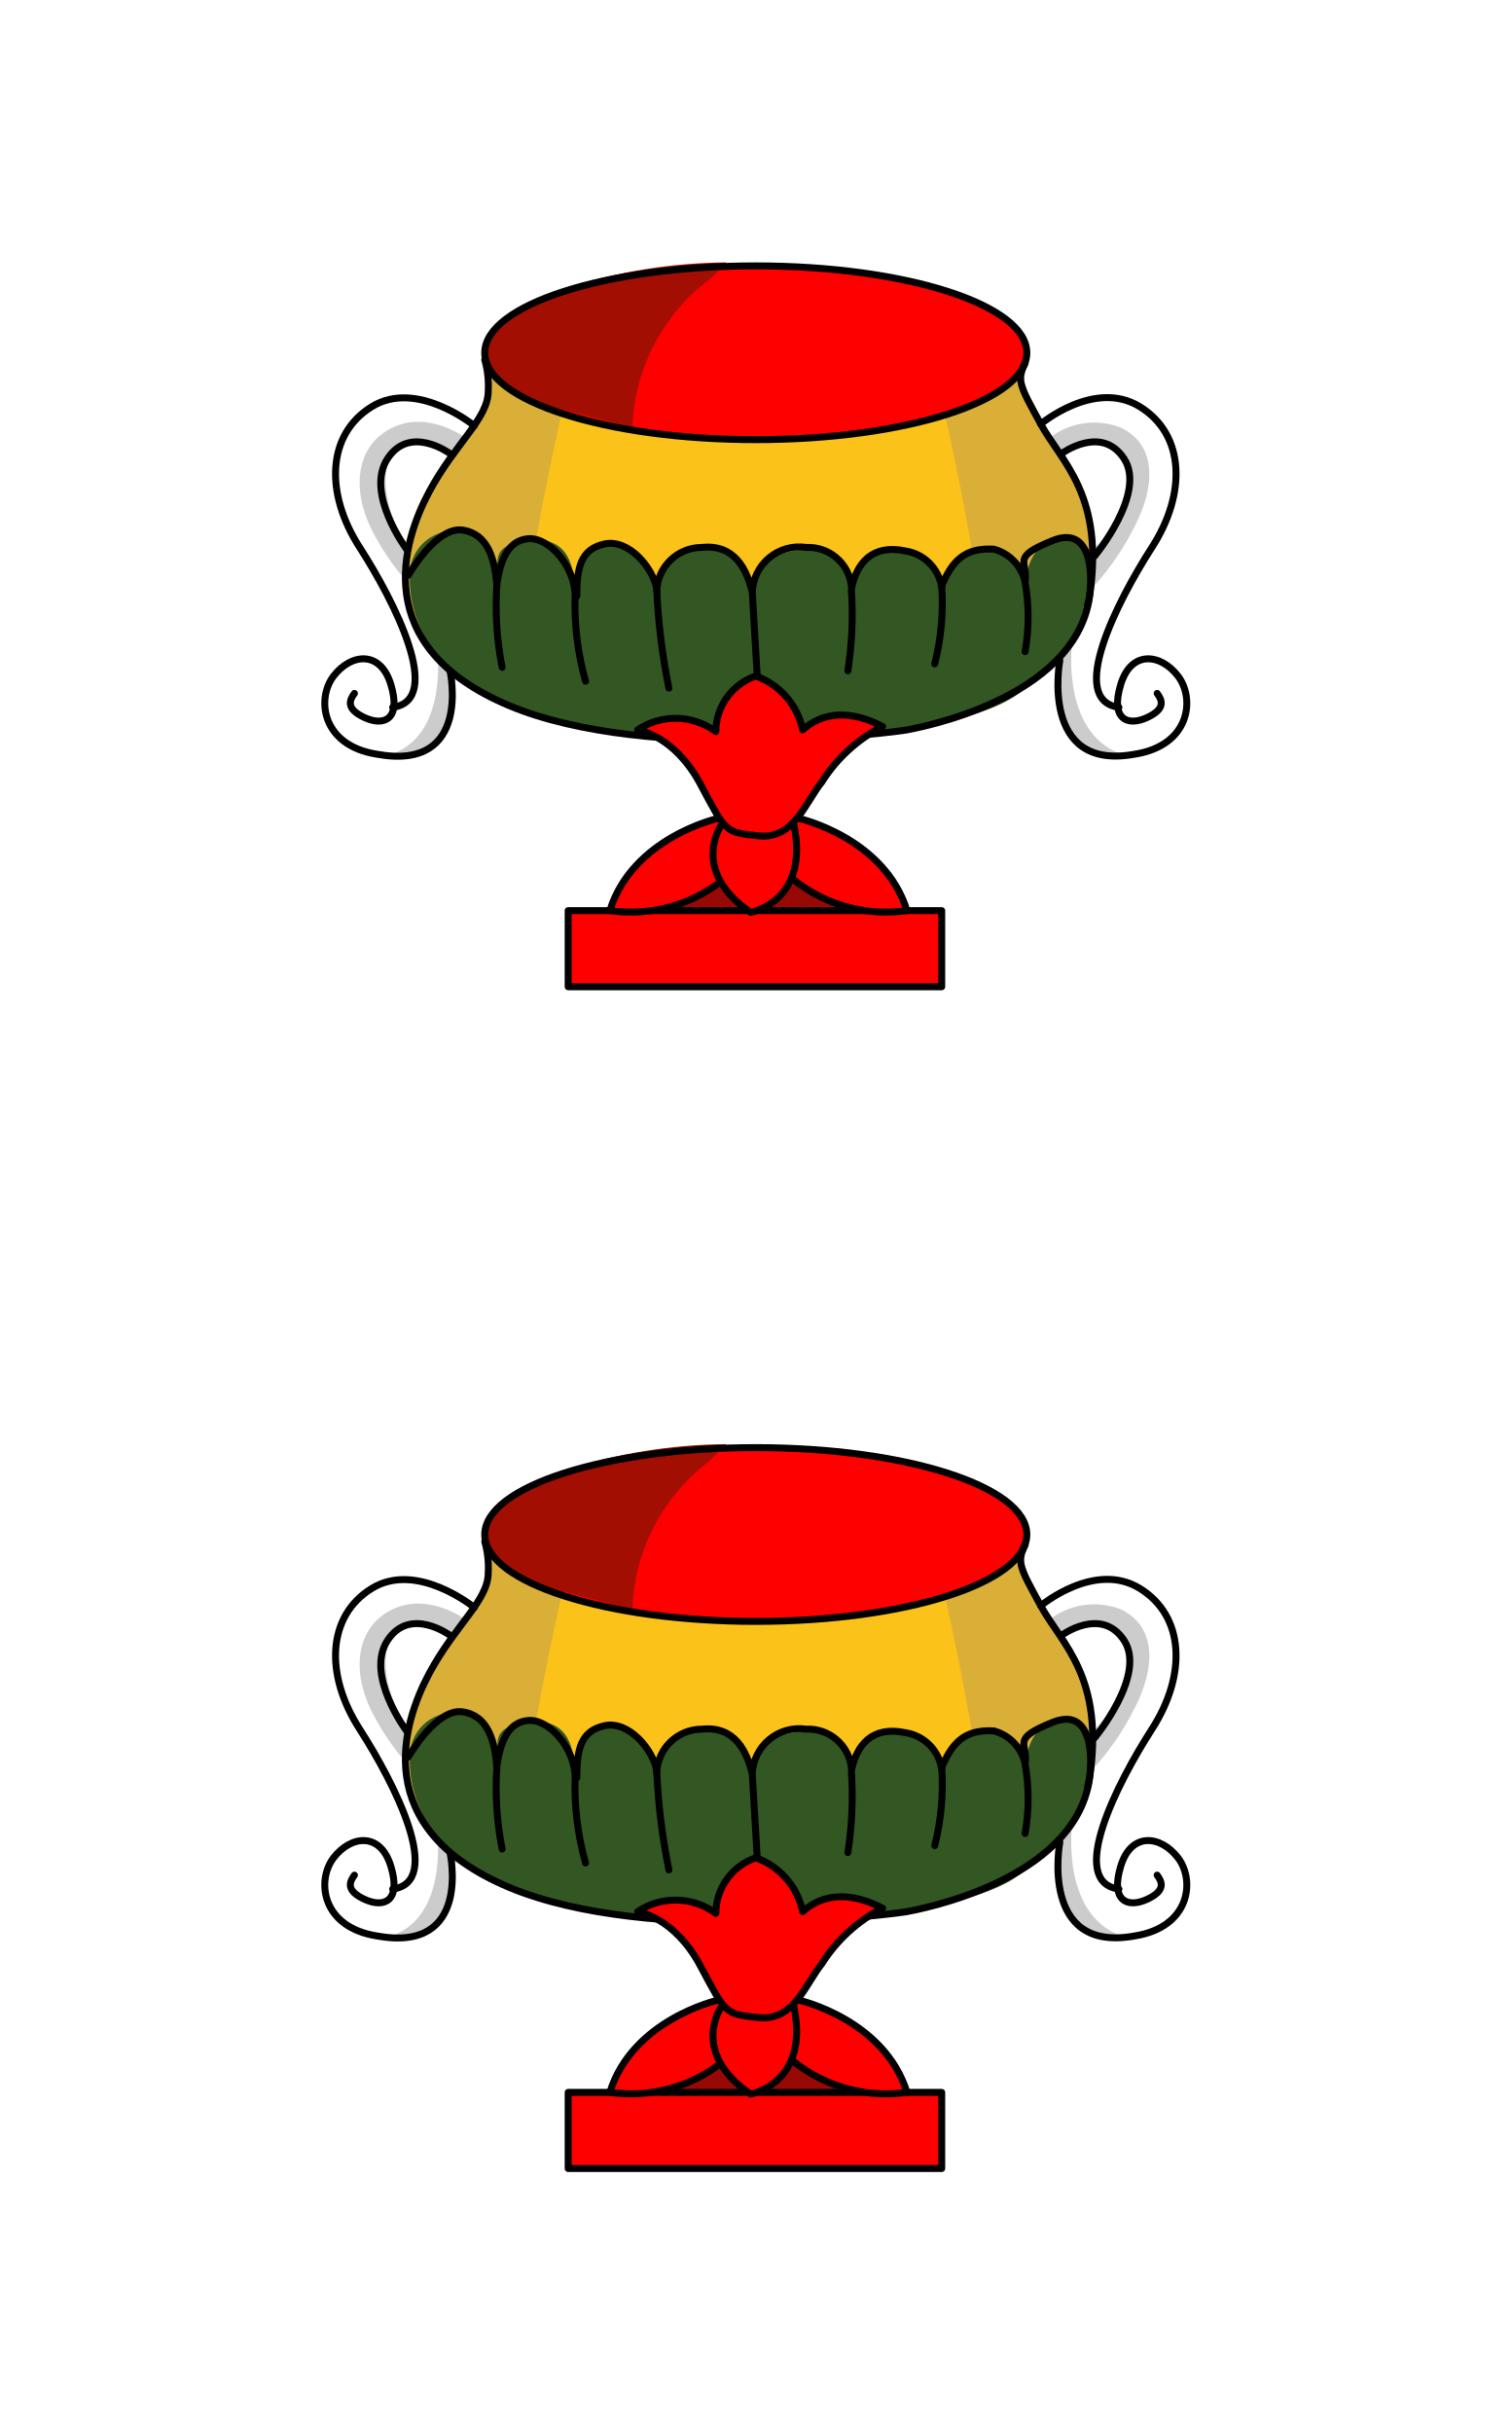
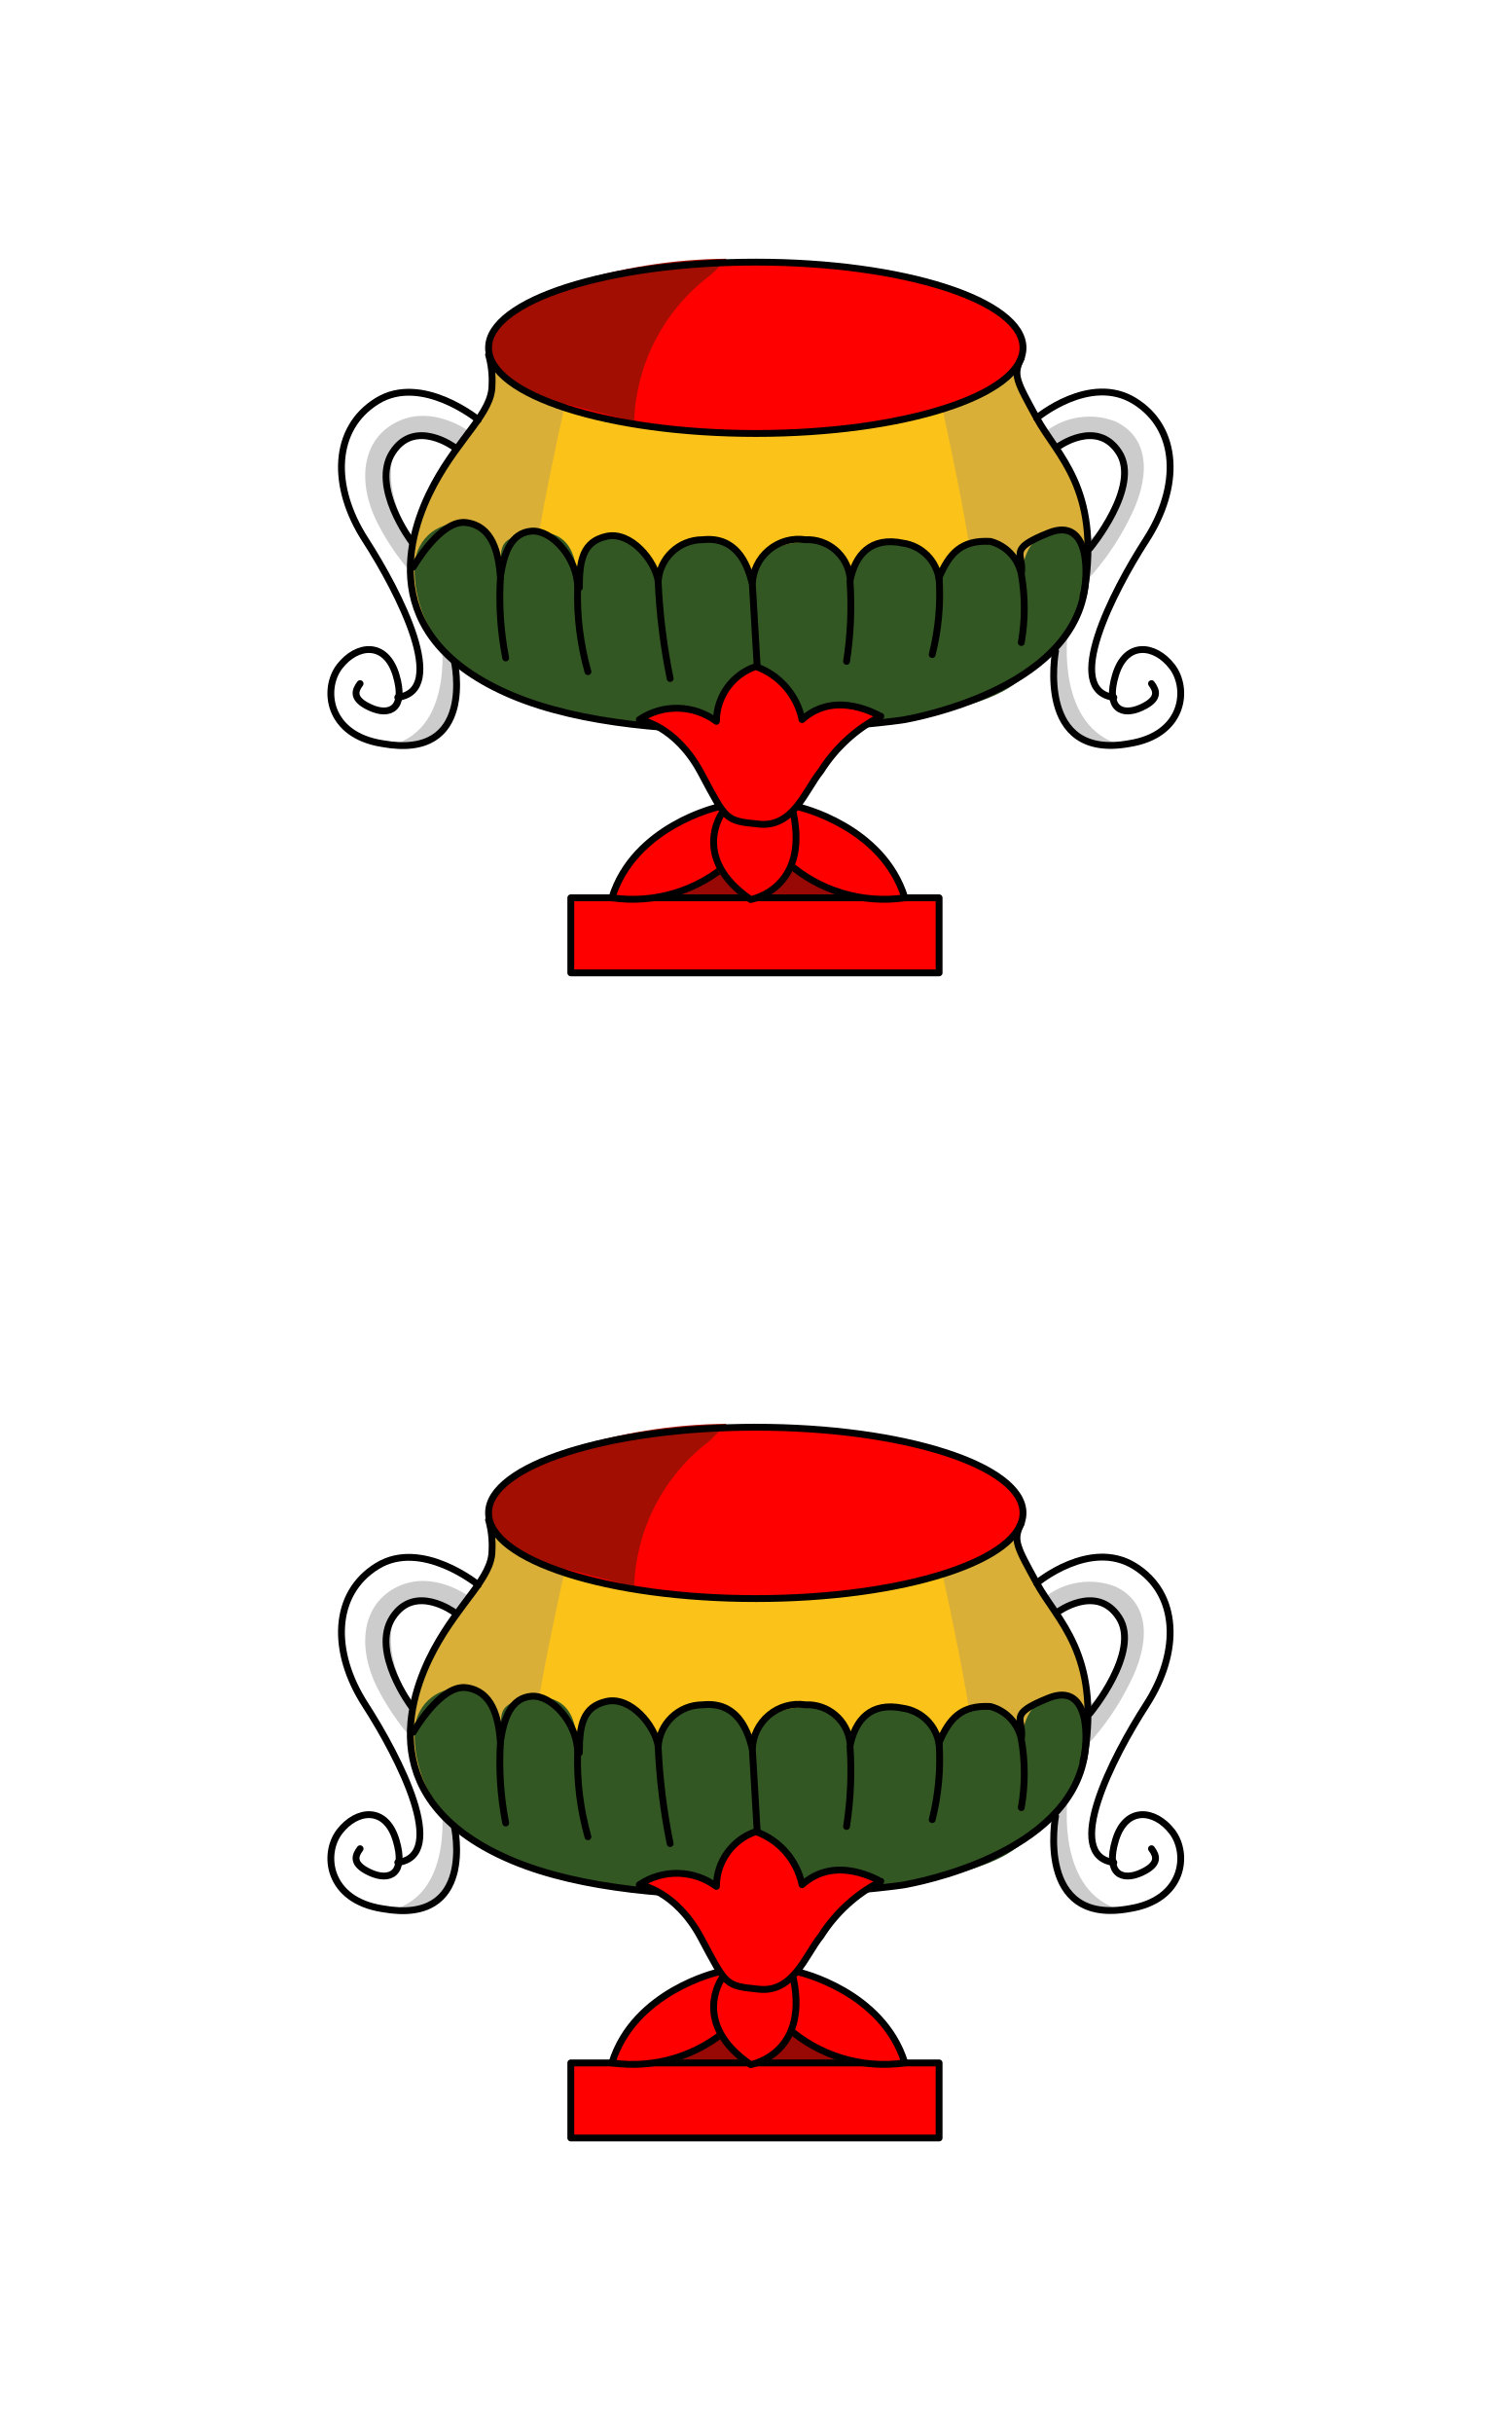
- <svg xmlns="http://www.w3.org/2000/svg" width="261px" height="420px" viewBox="0 0 261 420" version="1.1">
+ <svg xmlns="http://www.w3.org/2000/svg" width="261px" height="420px" viewBox="0 0 261 426" version="1.1">
  <g id="surface1">
    <path style=" stroke:none;fill-rule:nonzero;fill:rgb(100%,100%,100%);fill-opacity:1;" d="M 18 0 L 243 0 C 252.941 0 261 8.059 261 18 L 261 402 C 261 411.941 252.941 420 243 420 L 18 420 C 8.059 420 0 411.941 0 402 L 0 18 C 0 8.059 8.059 0 18 0 Z M 18 0 " />
    <path style=" stroke:none;fill-rule:nonzero;fill:rgb(80%,80%,80%);fill-opacity:1;" d="M 185.102 111 C 185.102 111 183 127.5 194.699 130.5 C 194.699 130.801 187.199 132.898 183.301 123.898 C 182.637 120.23 182.637 116.469 183.301 112.801 Z M 181.199 75.602 C 184.699 72.879 189.367 72.195 193.5 73.801 C 199.801 76.801 199.5 84 195.898 90.898 C 193.996 94.715 191.574 98.25 188.699 101.398 L 188.102 95.398 C 188.102 95.398 196.5 88.5 194.699 80.102 C 192.898 71.699 180 80.102 180 80.102 Z M 75.301 110.398 C 75.301 110.398 78.301 127.5 66.602 130.5 C 66.602 130.801 74.398 132.898 78.301 123.898 C 78.742 120.215 78.742 116.488 78.301 112.801 Z M 80.398 75.602 C 80.398 75.602 74.102 70.801 67.801 73.801 C 61.5 76.801 60.602 84.301 64.199 91.5 C 66.227 95.48 68.855 99.125 72 102.301 L 72 96.602 C 72 96.602 65.102 88.5 66.898 80.102 C 68.699 71.699 81.602 80.102 81.602 80.102 Z M 80.398 75.602 " />
    <path style=" stroke:none;fill-rule:nonzero;fill:rgb(59.608%,3.137%,1.961%);fill-opacity:1;" d="M 123.898 152.398 C 119.656 154.828 114.961 156.359 110.102 156.898 L 105.602 157.5 L 129.301 157.5 Z M 130.5 157.5 L 145.199 157.5 C 144.602 157.199 145.199 156.898 144.602 156.602 C 144 156.301 141.301 155.398 140.102 154.199 C 138.898 153 137.102 152.398 135.898 151.199 L 130.5 157.5 " />
    <path style=" stroke:none;fill-rule:nonzero;fill:rgb(100%,0%,0%);fill-opacity:1;" d="M 98.102 157.199 L 162.602 157.199 L 162.602 170.34 L 98.102 170.34 Z M 98.102 157.199 " />
    <path style=" stroke:none;fill-rule:nonzero;fill:rgb(98.431%,76.078%,9.804%);fill-opacity:1;" d="M 83.699 62.102 C 84.195 63.855 84.398 65.68 84.301 67.5 C 84.301 72.301 78.602 76.5 74.102 84.898 C 69.602 93.301 63.602 111.602 87.898 121.801 C 112.199 132 155.102 126.301 156.602 126 C 158.102 125.699 185.398 120.898 188.102 103.199 C 190.801 85.5 183.301 79.801 179.699 73.199 C 176.102 66.602 175.5 65.699 177 62.699 " />
    <path style=" stroke:none;fill-rule:nonzero;fill:rgb(85.098%,68.627%,21.961%);fill-opacity:1;" d="M 96.898 71.699 C 96.898 71.699 87.898 110.699 89.699 123 C 90 123.301 72 115.199 70.5 104.102 C 69.391 95.723 71.539 87.242 76.5 80.398 C 79.801 76.5 84.602 70.5 84.602 68.699 L 84.602 64.199 C 84.602 64.199 91.801 70.5 96.898 71.699 Z M 163.199 71.699 C 163.199 71.699 171.898 109.5 170.102 121.801 C 170.102 122.102 185.398 115.801 187.801 103.801 C 189.297 95.816 188.027 87.562 184.199 80.398 C 181.801 75.602 177.602 70.5 177.602 68.699 C 177.34 67.086 176.723 65.551 175.801 64.199 C 172.062 67.406 167.801 69.941 163.199 71.699 Z M 163.199 71.699 " />
    <path style=" stroke:none;fill-rule:nonzero;fill:rgb(100%,0%,0%);fill-opacity:1;" d="M 177.301 60.898 C 177.301 52.617 156.348 45.898 130.5 45.898 C 104.652 45.898 83.699 52.617 83.699 60.898 C 83.699 69.184 104.652 75.898 130.5 75.898 C 156.348 75.898 177.301 69.184 177.301 60.898 Z M 177.301 60.898 " />
    <path style=" stroke:none;fill-rule:nonzero;fill:rgb(63.922%,5.49%,1.176%);fill-opacity:1;" d="M 84.301 58.199 L 83.699 61.199 C 84.301 64.801 88.199 68.102 96 70.801 L 97.5 70.801 L 109.199 73.801 C 109.52 63.742 114.375 54.367 122.398 48.301 C 123.473 47.375 124.477 46.375 125.398 45.301 C 115.926 45.379 106.52 46.898 97.5 49.801 C 90 52.5 85.801 55.199 84.301 58.199 Z M 84.301 58.199 " />
    <path style="fill:none;stroke-width:0.4;stroke-linecap:butt;stroke-linejoin:miter;stroke:rgb(0%,0%,0%);stroke-opacity:1;stroke-miterlimit:10;" d="M 59.1 20.299 C 59.1 17.539 52.116 15.299 43.5 15.299 C 34.884 15.299 27.9 17.539 27.9 20.299 C 27.9 23.061 34.884 25.299 43.5 25.299 C 52.116 25.299 59.1 23.061 59.1 20.299 Z M 59.1 20.299 " transform="matrix(3,0,0,3,0,0)" />
    <path style=" stroke:none;fill-rule:nonzero;fill:rgb(19.608%,34.118%,13.725%);fill-opacity:1;" d="M 181.801 93.301 C 178.5 94.5 177.602 96.898 177 100.5 C 176.418 97.734 174.332 95.531 171.602 94.801 C 169.562 94.363 167.434 94.793 165.727 95.988 C 164.02 97.184 162.887 99.035 162.602 101.102 C 161.914 98.004 159.426 95.633 156.301 95.102 C 150.301 94.199 147.898 96.898 147 101.398 C 146.102 97.801 144.301 94.5 139.801 94.801 C 135.301 95.102 132.602 95.699 130.801 99.602 L 130.199 101.102 C 127.199 97.199 127.5 94.5 121.801 94.801 C 117.859 94.844 114.371 97.367 113.102 101.102 C 112.5 97.5 110.398 93.301 104.398 94.199 C 98.398 95.102 99.602 98.398 99.602 103.199 L 99.301 103.199 C 99.301 98.102 98.398 92.398 91.199 93.301 C 84 94.199 86.398 97.199 85.801 101.102 L 86.398 101.699 L 85.801 101.699 C 85.5 96.898 84.301 92.398 79.801 91.801 C 77.668 91.359 75.449 91.871 73.723 93.195 C 71.996 94.52 70.93 96.527 70.801 98.699 C 70.801 98.699 68.699 115.199 89.699 122.699 C 110.699 130.199 140.699 127.801 140.699 127.801 C 140.699 127.801 166.5 126.301 175.5 120 C 184.5 113.699 187.199 109.801 188.102 103.199 C 189 96.602 188.398 90.898 181.801 93.301 Z M 181.801 93.301 " />
    <path style="fill:none;stroke-width:0.4;stroke-linecap:round;stroke-linejoin:round;stroke:rgb(0%,0%,0%);stroke-opacity:1;stroke-miterlimit:4;" d="M 27.9 20.701 C 28.065 21.285 28.133 21.893 28.1 22.5 C 28.1 24.1 26.201 25.5 24.701 28.299 C 23.201 31.1 21.201 37.201 29.299 40.6 C 37.4 44 51.701 42.1 52.201 42 C 52.701 41.9 61.799 40.299 62.701 34.4 C 63.6 28.5 61.1 26.6 59.9 24.4 C 58.701 22.201 58.5 21.9 59 20.9 " transform="matrix(3,0,0,3,0,0)" />
    <path style="fill:none;stroke-width:0.4;stroke-linecap:round;stroke-linejoin:round;stroke:rgb(0%,0%,0%);stroke-opacity:1;stroke-miterlimit:4;" d="M 62.6 34.799 C 62.9 33.799 63.1 30.1 60.6 31.1 C 58.1 32.1 59.201 32.299 59 33.5 C 59.232 34.823 59.232 36.177 59 37.5 M 54.201 33.701 C 54.799 32.299 55.5 31.5 57.201 31.6 C 58.111 31.844 58.806 32.578 59 33.5 M 54.201 33.799 C 54.036 32.715 53.185 31.863 52.1 31.701 C 50.201 31.299 49.299 32.4 49 33.9 C 49.108 35.469 49.04 37.046 48.799 38.6 M 43.299 34.1 C 43.32 33.327 43.671 32.599 44.264 32.102 C 44.857 31.604 45.634 31.385 46.4 31.5 C 47.71 31.439 48.844 32.398 49 33.701 M 37.799 34 C 37.854 32.603 39.003 31.499 40.4 31.5 C 42.299 31.299 43 32.799 43.299 34.1 L 43.6 39.201 " transform="matrix(3,0,0,3,0,0)" />
    <path style="fill:none;stroke-width:0.4;stroke-linecap:round;stroke-linejoin:round;stroke:rgb(0%,0%,0%);stroke-opacity:1;stroke-miterlimit:4;" d="M 33.201 34.299 C 33.201 32.701 33.4 31.6 34.799 31.299 C 36.201 31 37.6 32.701 37.799 33.9 C 37.882 35.815 38.116 37.721 38.5 39.6 M 28.6 33.6 C 28.799 32.299 29.201 31.1 30.4 31 C 31.6 30.9 33.1 32.6 33.1 34.299 C 33.049 35.954 33.253 37.607 33.701 39.201 M 28.6 33.799 C 28.5 32.201 28.1 30.701 26.6 30.5 C 25.1 30.299 23.5 33.1 23.5 33.1 M 28.6 33.6 C 28.49 35.206 28.59 36.82 28.9 38.4 M 54.201 33.701 C 54.305 35.212 54.169 36.73 53.799 38.201 " transform="matrix(3,0,0,3,0,0)" />
    <path style="fill:none;stroke-width:0.4;stroke-linecap:round;stroke-linejoin:round;stroke:rgb(0%,0%,0%);stroke-opacity:1;stroke-miterlimit:4;" d="M 27.299 24.5 C 27.299 24.5 24 21.799 21.4 23.4 C 18.799 25 18.701 28.4 20.701 31.5 C 22.701 34.6 25.6 40.299 22.6 40.701 " transform="matrix(3,0,0,3,0,0)" />
    <path style="fill:none;stroke-width:0.4;stroke-linecap:round;stroke-linejoin:round;stroke:rgb(0%,0%,0%);stroke-opacity:1;stroke-miterlimit:4;" d="M 25.9 38.6 C 25.9 38.6 27.201 44.4 21.701 43.4 C 18.5 42.9 18.201 40.201 19.201 38.9 C 20.201 37.6 21.9 37.4 22.5 39.4 C 23.1 41.4 22.1 41.799 21 41.299 C 19.9 40.799 20.1 40.299 20.4 39.9 M 25.9 26.1 C 25.9 26.1 23.6 24.4 22.299 26.4 C 21 28.4 23.4 31.6 23.4 31.6 M 59.9 24.4 C 59.9 24.4 63 21.799 65.6 23.4 C 68.201 25 68.299 28.4 66.299 31.5 C 64.299 34.6 61.4 40.299 64.4 40.701 " transform="matrix(3,0,0,3,0,0)" />
    <path style="fill:none;stroke-width:0.4;stroke-linecap:round;stroke-linejoin:round;stroke:rgb(0%,0%,0%);stroke-opacity:1;stroke-miterlimit:4;" d="M 61 38 C 61 38 59.799 44.4 65.299 43.4 C 68.5 42.9 68.799 40.201 67.799 38.9 C 66.799 37.6 65.1 37.4 64.5 39.4 C 63.9 41.4 64.9 41.799 66 41.299 C 67.1 40.799 66.9 40.299 66.6 39.9 M 61.1 26.1 C 61.1 26.1 63.4 24.4 64.701 26.4 C 66 28.4 63 32 63 32 M 32.701 52.4 L 54.201 52.4 L 54.201 56.78 L 32.701 56.78 Z M 32.701 52.4 " transform="matrix(3,0,0,3,0,0)" />
    <path style=" stroke:none;fill-rule:nonzero;fill:rgb(100%,0%,0%);fill-opacity:1;" d="M 130.5 116.699 C 126.391 118.105 123.621 121.957 123.602 126.301 C 119.617 123.352 114.211 123.23 110.102 126 C 110.102 126 116.398 126.898 120.898 135.301 C 125.398 143.699 125.102 143.699 131.102 144.301 C 137.102 144.898 139.199 138.301 141.898 135 C 144.48 130.918 148.105 127.605 152.398 125.398 C 152.102 125.398 144.602 120.602 138.602 126 C 137.707 121.699 134.637 118.176 130.5 116.699 Z M 130.5 116.699 " />
    <path style=" stroke:none;fill-rule:nonzero;fill:rgb(100%,0%,0%);fill-opacity:1;" d="M 124.5 142.5 C 124.5 142.5 119.102 150.301 129.602 157.5 C 129.602 157.5 139.801 155.699 137.102 142.5 " />
    <path style=" stroke:none;fill-rule:nonzero;fill:rgb(100%,0%,0%);fill-opacity:1;" d="M 123.898 141.301 C 123.898 141.301 109.199 144.602 105.301 157.199 C 112.793 158.277 120.379 155.969 126 150.898 M 136.199 140.699 C 136.199 140.699 152.699 144.602 156.602 157.199 C 149.105 158.277 141.523 155.969 135.898 150.898 " />
    <path style="fill:none;stroke-width:0.4;stroke-linecap:round;stroke-linejoin:round;stroke:rgb(0%,0%,0%);stroke-opacity:1;stroke-miterlimit:4;" d="M 43.5 38.9 C 42.13 39.368 41.207 40.652 41.201 42.1 C 39.872 41.117 38.07 41.077 36.701 42 C 36.701 42 38.799 42.299 40.299 45.1 C 41.799 47.9 41.701 47.9 43.701 48.1 C 45.701 48.299 46.4 46.1 47.299 45 C 48.16 43.639 49.368 42.535 50.799 41.799 C 50.701 41.799 48.201 40.201 46.201 42 C 45.902 40.566 44.879 39.392 43.5 38.9 Z M 41.299 47.1 C 41.299 47.1 36.4 48.201 35.1 52.4 C 37.598 52.759 40.126 51.99 42 50.299 M 46 47.1 C 46 47.1 50.9 48.201 52.201 52.4 C 49.702 52.759 47.174 51.99 45.299 50.299 " transform="matrix(3,0,0,3,0,0)" />
    <path style=" stroke:none;fill-rule:nonzero;fill:rgb(100%,0%,0%);fill-opacity:1;" d="M 124.5 145.5 C 124.5 145.5 119.102 151.801 129.602 157.5 C 132.344 157.203 134.801 155.664 136.266 153.32 C 137.73 150.98 138.035 148.098 137.102 145.5 " />
    <path style="fill:none;stroke-width:0.4;stroke-linecap:round;stroke-linejoin:round;stroke:rgb(0%,0%,0%);stroke-opacity:1;stroke-miterlimit:4;" d="M 41.5 47.5 C 41.5 47.5 39.701 50.1 43.201 52.5 C 43.201 52.5 46.6 51.9 45.701 47.5 " transform="matrix(3,0,0,3,0,0)" />
    <path style=" stroke:none;fill-rule:nonzero;fill:rgb(80%,80%,80%);fill-opacity:1;" d="M 185.102 315 C 185.102 315 183 331.5 194.699 334.5 C 194.699 334.801 187.199 336.898 183.301 327.898 C 182.637 324.23 182.637 320.469 183.301 316.801 Z M 181.199 279.602 C 184.699 276.879 189.367 276.195 193.5 277.801 C 199.801 280.801 199.5 288 195.898 294.898 C 193.996 298.715 191.574 302.25 188.699 305.398 L 188.102 299.398 C 188.102 299.398 196.5 292.5 194.699 284.102 C 192.898 275.699 180 284.102 180 284.102 Z M 75.301 314.398 C 75.301 314.398 78.301 331.5 66.602 334.5 C 66.602 334.801 74.398 336.898 78.301 327.898 C 78.742 324.215 78.742 320.488 78.301 316.801 Z M 80.398 279.602 C 80.398 279.602 74.102 274.801 67.801 277.801 C 61.5 280.801 60.602 288.301 64.199 295.5 C 66.227 299.48 68.855 303.125 72 306.301 L 72 300.602 C 72 300.602 65.102 292.5 66.898 284.102 C 68.699 275.699 81.602 284.102 81.602 284.102 Z M 80.398 279.602 " />
    <path style=" stroke:none;fill-rule:nonzero;fill:rgb(59.608%,3.137%,1.961%);fill-opacity:1;" d="M 123.898 356.398 C 119.656 358.828 114.961 360.359 110.102 360.898 L 105.602 361.5 L 129.301 361.5 Z M 130.5 361.5 L 145.199 361.5 C 144.602 361.199 145.199 360.898 144.602 360.602 C 144 360.301 141.301 359.398 140.102 358.199 C 138.898 357 137.102 356.398 135.898 355.199 L 130.5 361.5 " />
    <path style=" stroke:none;fill-rule:nonzero;fill:rgb(100%,0%,0%);fill-opacity:1;" d="M 98.102 361.199 L 162.602 361.199 L 162.602 374.34 L 98.102 374.34 Z M 98.102 361.199 " />
    <path style=" stroke:none;fill-rule:nonzero;fill:rgb(98.431%,76.078%,9.804%);fill-opacity:1;" d="M 83.699 266.102 C 84.195 267.855 84.398 269.68 84.301 271.5 C 84.301 276.301 78.602 280.5 74.102 288.898 C 69.602 297.301 63.602 315.602 87.898 325.801 C 112.199 336 155.102 330.301 156.602 330 C 158.102 329.699 185.398 324.898 188.102 307.199 C 190.801 289.5 183.301 283.801 179.699 277.199 C 176.102 270.602 175.5 269.699 177 266.699 " />
    <path style=" stroke:none;fill-rule:nonzero;fill:rgb(85.098%,68.627%,21.961%);fill-opacity:1;" d="M 96.898 275.699 C 96.898 275.699 87.898 314.699 89.699 327 C 90 327.301 72 319.199 70.5 308.102 C 69.391 299.723 71.539 291.242 76.5 284.398 C 79.801 280.5 84.602 274.5 84.602 272.699 L 84.602 268.199 C 84.602 268.199 91.801 274.5 96.898 275.699 Z M 163.199 275.699 C 163.199 275.699 171.898 313.5 170.102 325.801 C 170.102 326.102 185.398 319.801 187.801 307.801 C 189.297 299.816 188.027 291.562 184.199 284.398 C 181.801 279.602 177.602 274.5 177.602 272.699 C 177.34 271.086 176.723 269.551 175.801 268.199 C 172.062 271.406 167.801 273.941 163.199 275.699 Z M 163.199 275.699 " />
    <path style=" stroke:none;fill-rule:nonzero;fill:rgb(100%,0%,0%);fill-opacity:1;" d="M 177.301 264.898 C 177.301 256.617 156.348 249.898 130.5 249.898 C 104.652 249.898 83.699 256.617 83.699 264.898 C 83.699 273.184 104.652 279.898 130.5 279.898 C 156.348 279.898 177.301 273.184 177.301 264.898 Z M 177.301 264.898 " />
    <path style=" stroke:none;fill-rule:nonzero;fill:rgb(63.922%,5.49%,1.176%);fill-opacity:1;" d="M 84.301 262.199 L 83.699 265.199 C 84.301 268.801 88.199 272.102 96 274.801 L 97.5 274.801 L 109.199 277.801 C 109.52 267.742 114.375 258.367 122.398 252.301 L 125.398 249.301 C 115.926 249.379 106.52 250.898 97.5 253.801 C 90 256.5 85.801 259.199 84.301 262.199 Z M 84.301 262.199 " />
    <path style="fill:none;stroke-width:0.4;stroke-linecap:butt;stroke-linejoin:miter;stroke:rgb(0%,0%,0%);stroke-opacity:1;stroke-miterlimit:10;" d="M 59.1 88.299 C 59.1 85.539 52.116 83.299 43.5 83.299 C 34.884 83.299 27.9 85.539 27.9 88.299 C 27.9 91.061 34.884 93.299 43.5 93.299 C 52.116 93.299 59.1 91.061 59.1 88.299 Z M 59.1 88.299 " transform="matrix(3,0,0,3,0,0)" />
    <path style=" stroke:none;fill-rule:nonzero;fill:rgb(19.608%,34.118%,13.725%);fill-opacity:1;" d="M 181.801 297.301 C 178.5 298.5 177.602 300.898 177 304.5 C 176.418 301.734 174.332 299.531 171.602 298.801 C 169.562 298.363 167.434 298.793 165.727 299.988 C 164.02 301.184 162.887 303.035 162.602 305.102 C 161.914 302.004 159.426 299.633 156.301 299.102 C 150.301 298.199 147.898 300.898 147 305.398 C 146.102 301.801 144.301 298.5 139.801 298.801 C 135.301 299.102 132.602 299.699 130.801 303.602 L 130.199 305.102 C 127.199 301.199 127.5 298.5 121.801 298.801 C 117.859 298.844 114.371 301.367 113.102 305.102 C 112.5 301.5 110.398 297.301 104.398 298.199 C 98.398 299.102 99.602 302.398 99.602 307.199 L 99.301 307.199 C 99.301 302.102 98.398 296.398 91.199 297.301 C 84 298.199 86.398 301.199 85.801 305.102 L 86.398 305.699 L 85.801 305.699 C 85.5 300.898 84.301 296.398 79.801 295.801 C 77.668 295.359 75.449 295.871 73.723 297.195 C 71.996 298.52 70.93 300.527 70.801 302.699 C 70.801 302.699 68.699 319.199 89.699 326.699 C 110.699 334.199 140.699 331.801 140.699 331.801 C 140.699 331.801 166.5 330.301 175.5 324 C 184.5 317.699 187.199 313.801 188.102 307.199 C 189 300.602 188.398 294.898 181.801 297.301 Z M 181.801 297.301 " />
    <path style="fill:none;stroke-width:0.4;stroke-linecap:round;stroke-linejoin:round;stroke:rgb(0%,0%,0%);stroke-opacity:1;stroke-miterlimit:4;" d="M 27.9 88.701 C 28.065 89.285 28.133 89.893 28.1 90.5 C 28.1 92.1 26.201 93.5 24.701 96.299 C 23.201 99.1 21.201 105.201 29.299 108.6 C 37.4 112 51.701 110.1 52.201 110 C 52.701 109.9 61.799 108.299 62.701 102.4 C 63.6 96.5 61.1 94.6 59.9 92.4 C 58.701 90.201 58.5 89.9 59 88.9 " transform="matrix(3,0,0,3,0,0)" />
    <path style="fill:none;stroke-width:0.4;stroke-linecap:round;stroke-linejoin:round;stroke:rgb(0%,0%,0%);stroke-opacity:1;stroke-miterlimit:4;" d="M 62.6 102.799 C 62.9 101.799 63.1 98.1 60.6 99.1 C 58.1 100.1 59.201 100.299 59 101.5 C 59.232 102.823 59.232 104.177 59 105.5 M 54.201 101.701 C 54.799 100.299 55.5 99.5 57.201 99.6 C 58.111 99.844 58.806 100.578 59 101.5 M 54.201 101.799 C 54.036 100.715 53.185 99.863 52.1 99.701 C 50.201 99.299 49.299 100.4 49 101.9 C 49.108 103.469 49.04 105.046 48.799 106.6 M 43.299 102.1 C 43.32 101.327 43.671 100.599 44.264 100.102 C 44.857 99.604 45.634 99.385 46.4 99.5 C 47.71 99.439 48.844 100.398 49 101.701 M 37.799 102 C 37.854 100.603 39.003 99.499 40.4 99.5 C 42.299 99.299 43 100.799 43.299 102.1 L 43.6 107.201 " transform="matrix(3,0,0,3,0,0)" />
    <path style="fill:none;stroke-width:0.4;stroke-linecap:round;stroke-linejoin:round;stroke:rgb(0%,0%,0%);stroke-opacity:1;stroke-miterlimit:4;" d="M 33.201 102.299 C 33.201 100.701 33.4 99.6 34.799 99.299 C 36.201 99 37.6 100.701 37.799 101.9 C 37.882 103.815 38.116 105.721 38.5 107.6 M 28.6 101.6 C 28.799 100.299 29.201 99.1 30.4 99 C 31.6 98.9 33.1 100.6 33.1 102.299 C 33.049 103.954 33.253 105.607 33.701 107.201 M 28.6 101.799 C 28.5 100.201 28.1 98.701 26.6 98.5 C 25.1 98.299 23.5 101.1 23.5 101.1 M 28.6 101.6 C 28.49 103.206 28.59 104.82 28.9 106.4 M 54.201 101.701 C 54.305 103.212 54.169 104.73 53.799 106.201 " transform="matrix(3,0,0,3,0,0)" />
    <path style="fill:none;stroke-width:0.4;stroke-linecap:round;stroke-linejoin:round;stroke:rgb(0%,0%,0%);stroke-opacity:1;stroke-miterlimit:4;" d="M 27.299 92.5 C 27.299 92.5 24 89.799 21.4 91.4 C 18.799 93 18.701 96.4 20.701 99.5 C 22.701 102.6 25.6 108.299 22.6 108.701 " transform="matrix(3,0,0,3,0,0)" />
    <path style="fill:none;stroke-width:0.4;stroke-linecap:round;stroke-linejoin:round;stroke:rgb(0%,0%,0%);stroke-opacity:1;stroke-miterlimit:4;" d="M 25.9 106.6 C 25.9 106.6 27.201 112.4 21.701 111.4 C 18.5 110.9 18.201 108.201 19.201 106.9 C 20.201 105.6 21.9 105.4 22.5 107.4 C 23.1 109.4 22.1 109.799 21 109.299 C 19.9 108.799 20.1 108.299 20.4 107.9 M 25.9 94.1 C 25.9 94.1 23.6 92.4 22.299 94.4 C 21 96.4 23.4 99.6 23.4 99.6 M 59.9 92.4 C 59.9 92.4 63 89.799 65.6 91.4 C 68.201 93 68.299 96.4 66.299 99.5 C 64.299 102.6 61.4 108.299 64.4 108.701 " transform="matrix(3,0,0,3,0,0)" />
    <path style="fill:none;stroke-width:0.4;stroke-linecap:round;stroke-linejoin:round;stroke:rgb(0%,0%,0%);stroke-opacity:1;stroke-miterlimit:4;" d="M 61 106 C 61 106 59.799 112.4 65.299 111.4 C 68.5 110.9 68.799 108.201 67.799 106.9 C 66.799 105.6 65.1 105.4 64.5 107.4 C 63.9 109.4 64.9 109.799 66 109.299 C 67.1 108.799 66.9 108.299 66.6 107.9 M 61.1 94.1 C 61.1 94.1 63.4 92.4 64.701 94.4 C 66 96.4 63 100 63 100 M 32.701 120.4 L 54.201 120.4 L 54.201 124.78 L 32.701 124.78 Z M 32.701 120.4 " transform="matrix(3,0,0,3,0,0)" />
    <path style=" stroke:none;fill-rule:nonzero;fill:rgb(100%,0%,0%);fill-opacity:1;" d="M 130.5 320.699 C 126.391 322.105 123.621 325.957 123.602 330.301 C 119.617 327.352 114.211 327.23 110.102 330 C 110.102 330 116.398 330.898 120.898 339.301 C 125.398 347.699 125.102 347.699 131.102 348.301 C 137.102 348.898 139.199 342.301 141.898 339 C 144.48 334.918 148.105 331.605 152.398 329.398 C 152.102 329.398 144.602 324.602 138.602 330 C 137.707 325.699 134.637 322.176 130.5 320.699 Z M 130.5 320.699 " />
    <path style=" stroke:none;fill-rule:nonzero;fill:rgb(100%,0%,0%);fill-opacity:1;" d="M 124.5 346.5 C 124.5 346.5 119.102 354.301 129.602 361.5 C 129.602 361.5 139.801 359.699 137.102 346.5 " />
    <path style=" stroke:none;fill-rule:nonzero;fill:rgb(100%,0%,0%);fill-opacity:1;" d="M 123.898 345.301 C 123.898 345.301 109.199 348.602 105.301 361.199 C 112.793 362.277 120.379 359.969 126 354.898 M 136.199 344.699 C 136.199 344.699 152.699 348.602 156.602 361.199 C 149.105 362.277 141.523 359.969 135.898 354.898 " />
    <path style="fill:none;stroke-width:0.4;stroke-linecap:round;stroke-linejoin:round;stroke:rgb(0%,0%,0%);stroke-opacity:1;stroke-miterlimit:4;" d="M 43.5 106.9 C 42.13 107.368 41.207 108.652 41.201 110.1 C 39.872 109.117 38.07 109.077 36.701 110 C 36.701 110 38.799 110.299 40.299 113.1 C 41.799 115.9 41.701 115.9 43.701 116.1 C 45.701 116.299 46.4 114.1 47.299 113 C 48.16 111.639 49.368 110.535 50.799 109.799 C 50.701 109.799 48.201 108.201 46.201 110 C 45.902 108.566 44.879 107.392 43.5 106.9 Z M 41.299 115.1 C 41.299 115.1 36.4 116.201 35.1 120.4 C 37.598 120.759 40.126 119.99 42 118.299 M 46 115.1 C 46 115.1 50.9 116.201 52.201 120.4 C 49.702 120.759 47.174 119.99 45.299 118.299 " transform="matrix(3,0,0,3,0,0)" />
    <path style=" stroke:none;fill-rule:nonzero;fill:rgb(100%,0%,0%);fill-opacity:1;" d="M 124.5 349.5 C 124.5 349.5 119.102 355.801 129.602 361.5 C 132.344 361.203 134.801 359.664 136.266 357.32 C 137.73 354.98 138.035 352.098 137.102 349.5 " />
    <path style="fill:none;stroke-width:0.4;stroke-linecap:round;stroke-linejoin:round;stroke:rgb(0%,0%,0%);stroke-opacity:1;stroke-miterlimit:4;" d="M 41.5 115.5 C 41.5 115.5 39.701 118.1 43.201 120.5 C 43.201 120.5 46.6 119.9 45.701 115.5 " transform="matrix(3,0,0,3,0,0)" />
  </g>
</svg>
